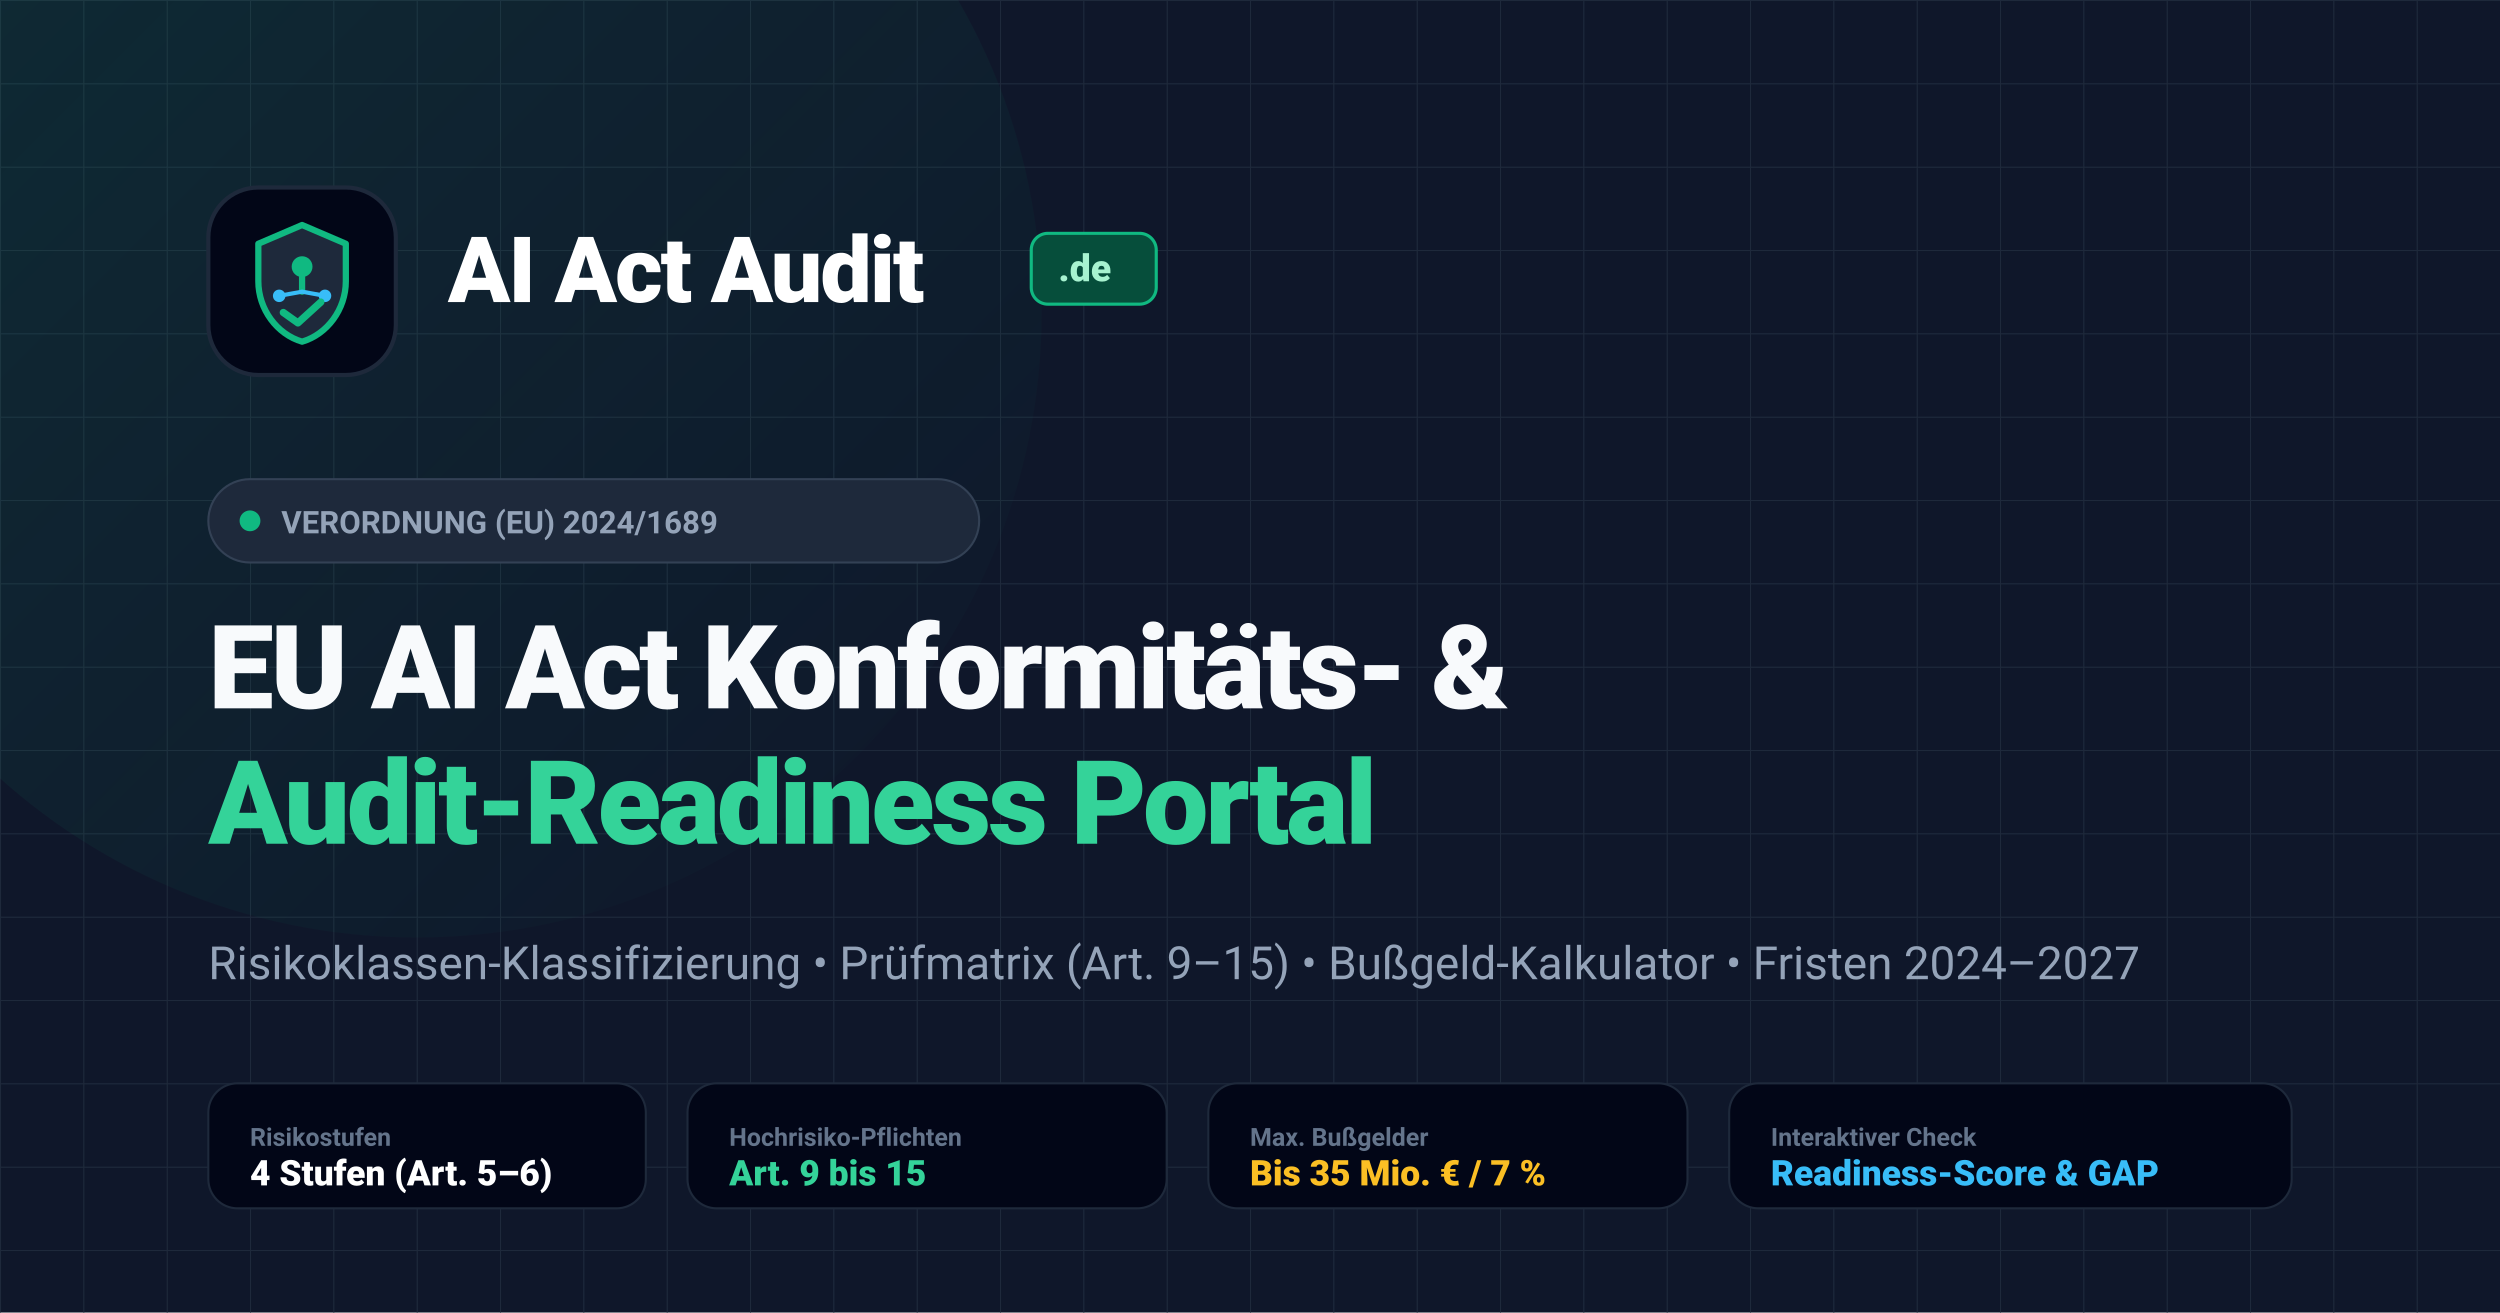
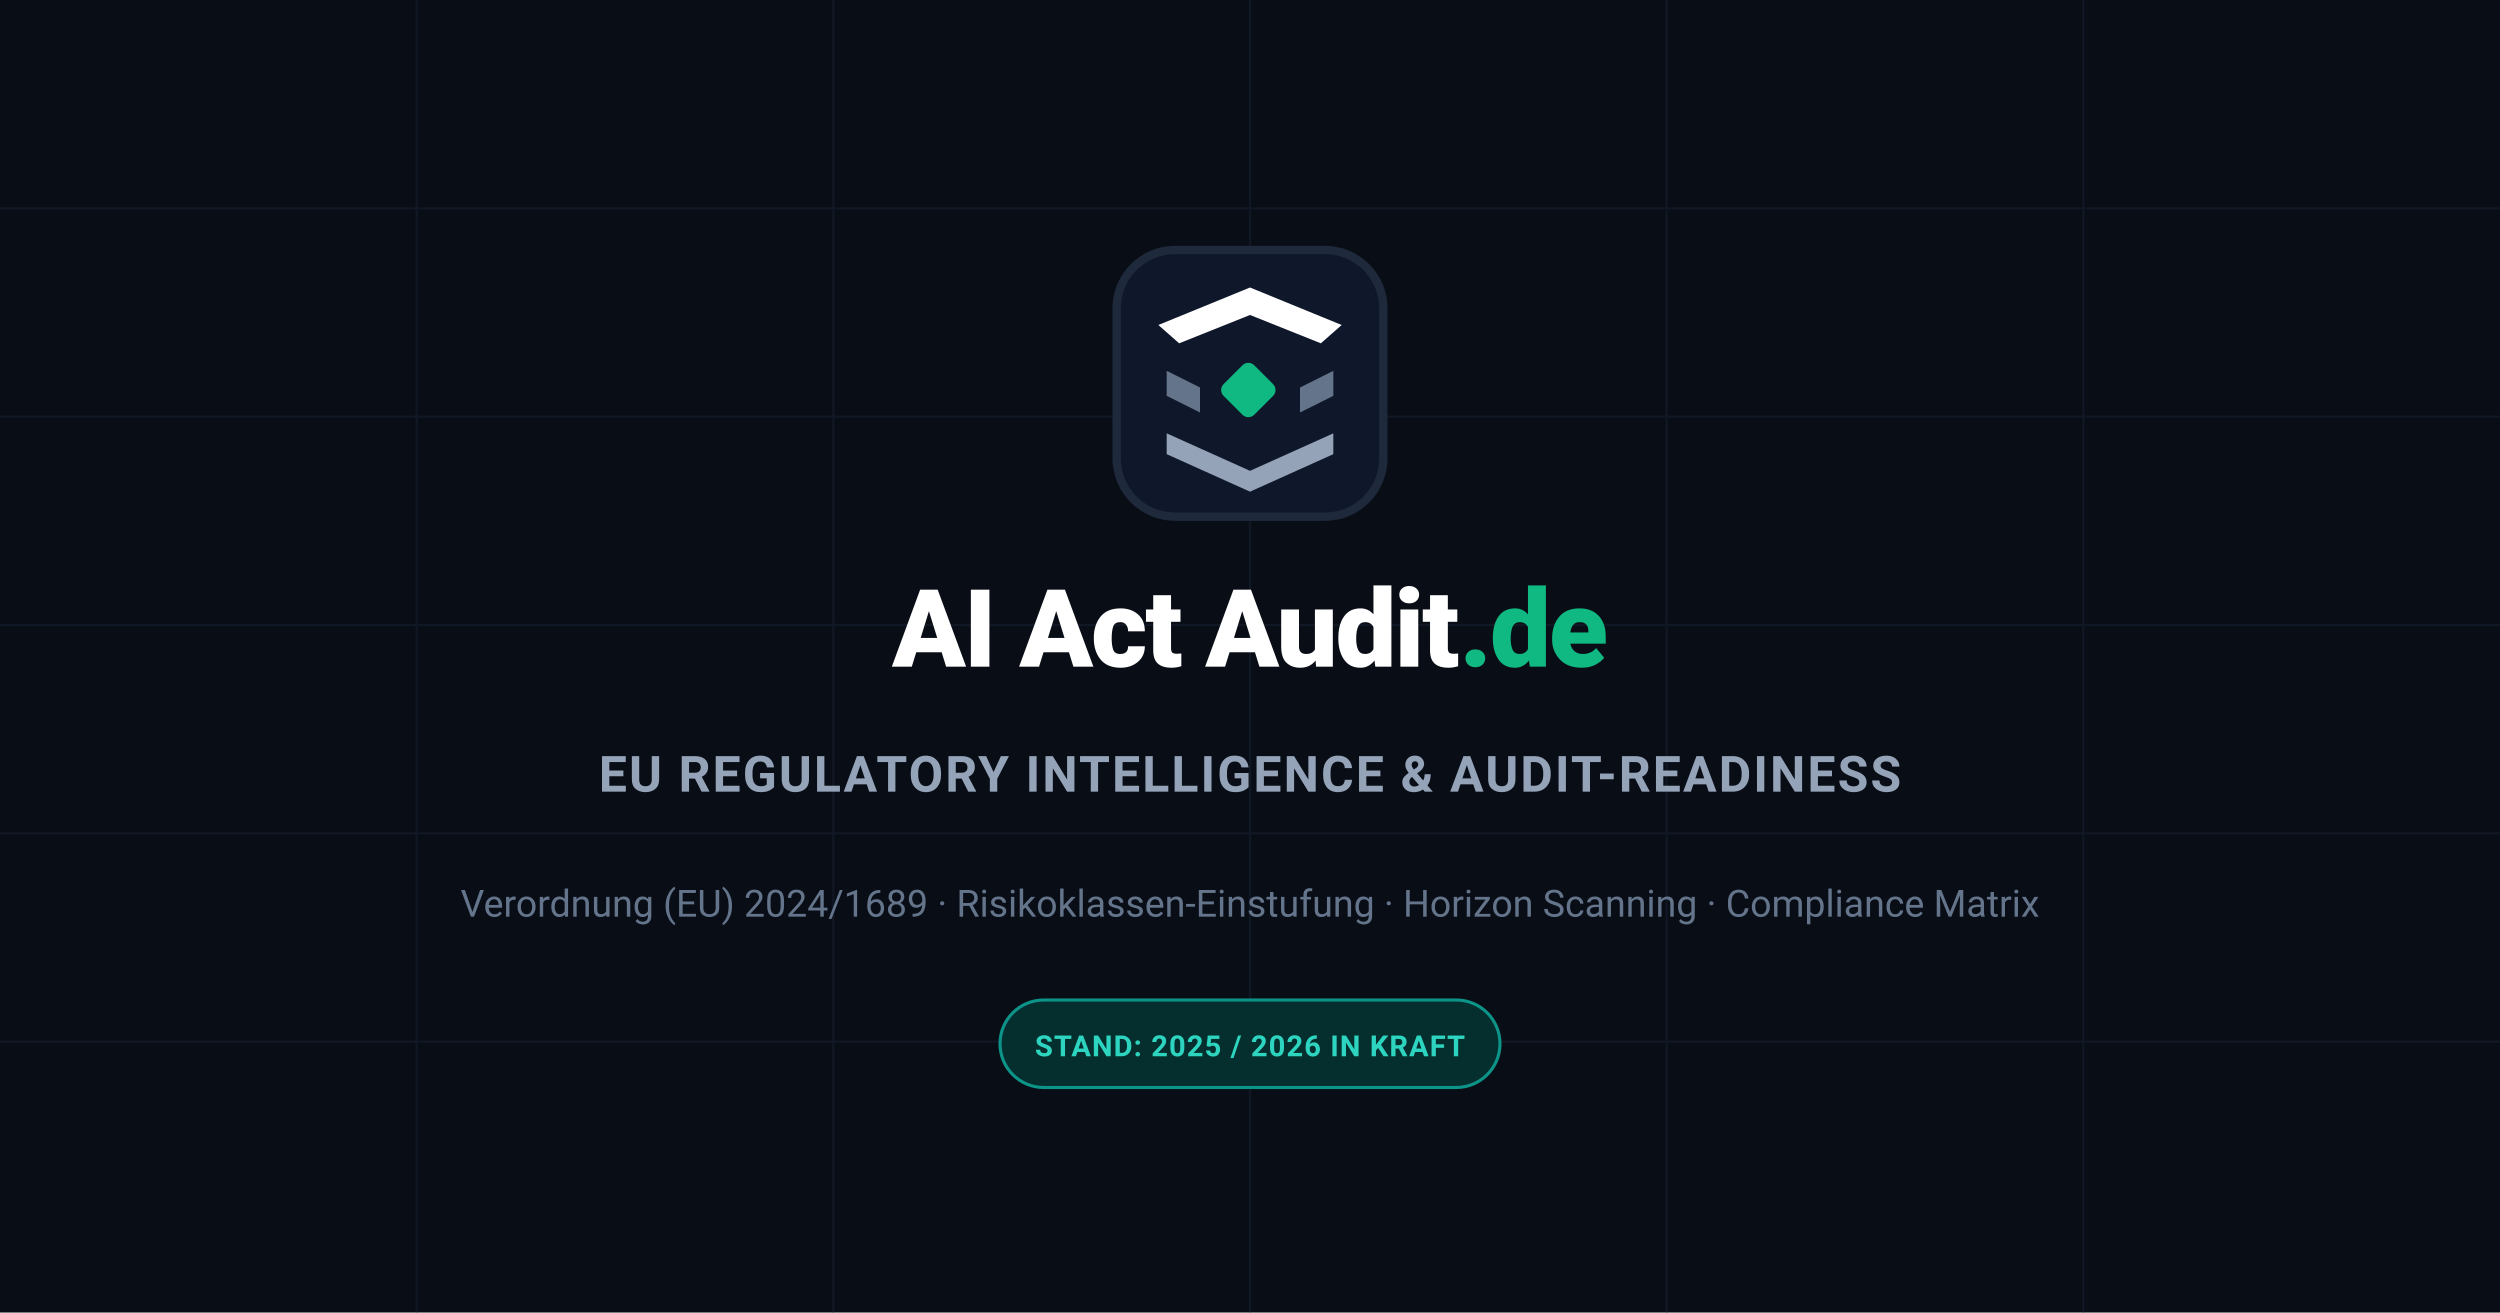
- <svg xmlns="http://www.w3.org/2000/svg" width="1200" height="630" viewBox="0 0 1200 630" fill="none">
-   <rect width="1200" height="630" fill="#0f172a" />
-   <defs>
-     <pattern id="grid" width="40" height="40" patternUnits="userSpaceOnUse">
-       <path d="M 40 0 L 0 0 0 40" fill="none" stroke="#1e293b" stroke-width="1" />
-     </pattern>
-     <linearGradient id="emeraldGlow" x1="0%" y1="0%" x2="100%" y2="100%">
-       <stop offset="0%" stop-color="#10b981" stop-opacity="0.15" />
-       <stop offset="100%" stop-color="#059669" stop-opacity="0" />
-     </linearGradient>
-   </defs>
-   <rect width="1200" height="630" fill="url(#grid)" />
-   <circle cx="200" cy="150" r="300" fill="url(#emeraldGlow)" />
-   <g transform="translate(100, 90)">
-     <rect width="90" height="90" rx="24" fill="#020617" stroke="#1e293b" stroke-width="2" />
-     <path d="M45 18L24 27V45C24 58.5 33 70.5 45 74C57 70.5 66 58.5 66 45V27L45 18Z" fill="#1e293b" stroke="#10b981" stroke-width="3" stroke-linejoin="round" />
-     <circle cx="45" cy="38" r="5" fill="#10b981" />
-     <path d="M45 43V50" stroke="#10b981" stroke-width="3" stroke-linecap="round" />
-     <circle cx="34" cy="52" r="3" fill="#38bdf8" />
-     <circle cx="56" cy="52" r="3" fill="#38bdf8" />
-     <path d="M34 52L45 50L56 52" stroke="#38bdf8" stroke-width="2" stroke-linecap="round" />
-     <path d="M36 60L43 65L54 55" stroke="#10b981" stroke-width="3.5" stroke-linecap="round" stroke-linejoin="round" />
+ <svg xmlns="http://www.w3.org/2000/svg" viewBox="0 0 1200 630" fill="none">
+   <rect width="1200" height="630" fill="#090d16" />
+   <g stroke="#1e293b" stroke-width="1" opacity="0.4">
+     <path d="M0 100 H1200 M0 200 H1200 M0 300 H1200 M0 400 H1200 M0 500 H1200" />
+     <path d="M200 0 V630 M400 0 V630 M600 0 V630 M800 0 V630 M1000 0 V630" />
  </g>
-   <text x="215" y="145" font-family="-apple-system, BlinkMacSystemFont, Segoe UI, Roboto, sans-serif" font-size="44" font-weight="900" fill="#ffffff" letter-spacing="-1">AI Act Audit</text>
-   <rect x="495" y="112" width="60" height="34" rx="8" fill="#064e3b" stroke="#10b981" stroke-width="1.5" />
-   <text x="508" y="135" font-family="-apple-system, BlinkMacSystemFont, Segoe UI, Roboto, sans-serif" font-size="18" font-weight="800" fill="#a7f3d0">.de</text>
-   <rect x="100" y="230" width="370" height="40" rx="20" fill="#1e293b" stroke="#334155" stroke-width="1" />
-   <circle cx="120" cy="250" r="5" fill="#10b981" />
-   <text x="135" y="256" font-family="-apple-system, BlinkMacSystemFont, Segoe UI, Roboto, sans-serif" font-size="15" font-weight="700" fill="#94a3b8">VERORDNUNG (EU) 2024/1689</text>
-   <text x="100" y="340" font-family="-apple-system, BlinkMacSystemFont, Segoe UI, Roboto, sans-serif" font-size="56" font-weight="900" fill="#f8fafc" letter-spacing="-1.5">
-     EU AI Act Konformitäts- &amp;
+   <g transform="translate(536, 120) scale(4)">
+     <rect width="32" height="32" rx="7" fill="#0f172a" stroke="#1e293b" stroke-width="1" />
+     <path d="M5 9L16 4.5L27 9L24.5 11.2L16 7.8L7.5 11.2L5 9Z" fill="#ffffff" />
+     <path d="M6 22L16 26.5L26 22V24.5L16 29L6 24.5V22Z" fill="#94a3b8" />
+     <path d="M6 14.5L10 16.5V19.5L6 17.5V14.5Z" fill="#64748b" />
+     <path d="M26 14.5L22 16.5V19.5L26 17.5V14.5Z" fill="#64748b" />
+     <rect x="13.2" y="14.2" width="5.2" height="5.2" rx="1" fill="#10b981" transform="rotate(45 15.8 16.8)" />
+   </g>
+   <text x="600" y="320" text-anchor="middle" font-family="-apple-system, BlinkMacSystemFont, 'Segoe UI', Roboto, sans-serif" font-size="52" font-weight="900" fill="#ffffff" letter-spacing="-1">
+     AI Act Audit<tspan fill="#10b981">.de</tspan>
  </text>
-   <text x="100" y="405" font-family="-apple-system, BlinkMacSystemFont, Segoe UI, Roboto, sans-serif" font-size="56" font-weight="900" fill="#34d399" letter-spacing="-1.5">
-     Audit-Readiness Portal
+   <text x="600" y="380" text-anchor="middle" font-family="-apple-system, BlinkMacSystemFont, 'Segoe UI', Roboto, sans-serif" font-size="24" font-weight="600" fill="#94a3b8" letter-spacing="1">
+     EU REGULATORY INTELLIGENCE &amp; AUDIT-READINESS
  </text>
-   <text x="100" y="470" font-family="-apple-system, BlinkMacSystemFont, Segoe UI, Roboto, sans-serif" font-size="22" font-weight="400" fill="#94a3b8">
-     Risikoklassen-Klassifizierung • Prüfmatrix (Art. 9–15) • Bußgeld-Kalkulator • Fristen 2024–2027
+   <text x="600" y="440" text-anchor="middle" font-family="-apple-system, BlinkMacSystemFont, 'Segoe UI', Roboto, sans-serif" font-size="18" font-weight="400" fill="#64748b">
+     Verordnung (EU) 2024/1689 · Risikoklassen-Einstufung · Horizon Scanning · Compliance Matrix
  </text>
-   <g transform="translate(100, 520)">
-     <rect width="210" height="60" rx="14" fill="#020617" stroke="#1e293b" stroke-width="1" />
-     <text x="20" y="30" font-family="-apple-system, BlinkMacSystemFont, Segoe UI, Roboto, sans-serif" font-size="12" font-weight="700" fill="#64748b" text-transform="uppercase">Risikostufen</text>
-     <text x="20" y="49" font-family="-apple-system, BlinkMacSystemFont, Segoe UI, Roboto, sans-serif" font-size="17" font-weight="800" fill="#ffffff">4 Stufen (Art. 5–6)</text>
-   </g>
-   <g transform="translate(330, 520)">
-     <rect width="230" height="60" rx="14" fill="#020617" stroke="#1e293b" stroke-width="1" />
-     <text x="20" y="30" font-family="-apple-system, BlinkMacSystemFont, Segoe UI, Roboto, sans-serif" font-size="12" font-weight="700" fill="#64748b" text-transform="uppercase">Hochrisiko-Pflichten</text>
-     <text x="20" y="49" font-family="-apple-system, BlinkMacSystemFont, Segoe UI, Roboto, sans-serif" font-size="17" font-weight="800" fill="#34d399">Art. 9 bis 15</text>
-   </g>
-   <g transform="translate(580, 520)">
-     <rect width="230" height="60" rx="14" fill="#020617" stroke="#1e293b" stroke-width="1" />
-     <text x="20" y="30" font-family="-apple-system, BlinkMacSystemFont, Segoe UI, Roboto, sans-serif" font-size="12" font-weight="700" fill="#64748b" text-transform="uppercase">Max. Bußgelder</text>
-     <text x="20" y="49" font-family="-apple-system, BlinkMacSystemFont, Segoe UI, Roboto, sans-serif" font-size="17" font-weight="800" fill="#fbbf24">Bis 35 Mio. € / 7 %</text>
-   </g>
-   <g transform="translate(830, 520)">
-     <rect width="270" height="60" rx="14" fill="#020617" stroke="#1e293b" stroke-width="1" />
-     <text x="20" y="30" font-family="-apple-system, BlinkMacSystemFont, Segoe UI, Roboto, sans-serif" font-size="12" font-weight="700" fill="#64748b" text-transform="uppercase">Interaktiver Check</text>
-     <text x="20" y="49" font-family="-apple-system, BlinkMacSystemFont, Segoe UI, Roboto, sans-serif" font-size="17" font-weight="800" fill="#38bdf8">Readiness-Score &amp; GAP</text>
+   <g transform="translate(480, 480)">
+     <rect width="240" height="42" rx="21" fill="#042f2e" stroke="#0d9488" stroke-width="1.5" />
+     <text x="120" y="27" text-anchor="middle" font-family="-apple-system, BlinkMacSystemFont, 'Segoe UI', Roboto, sans-serif" font-size="14" font-weight="700" fill="#2dd4bf" letter-spacing="0.5">
+       STAND: 2025 / 2026 IN KRAFT
+     </text>
  </g>
</svg>
